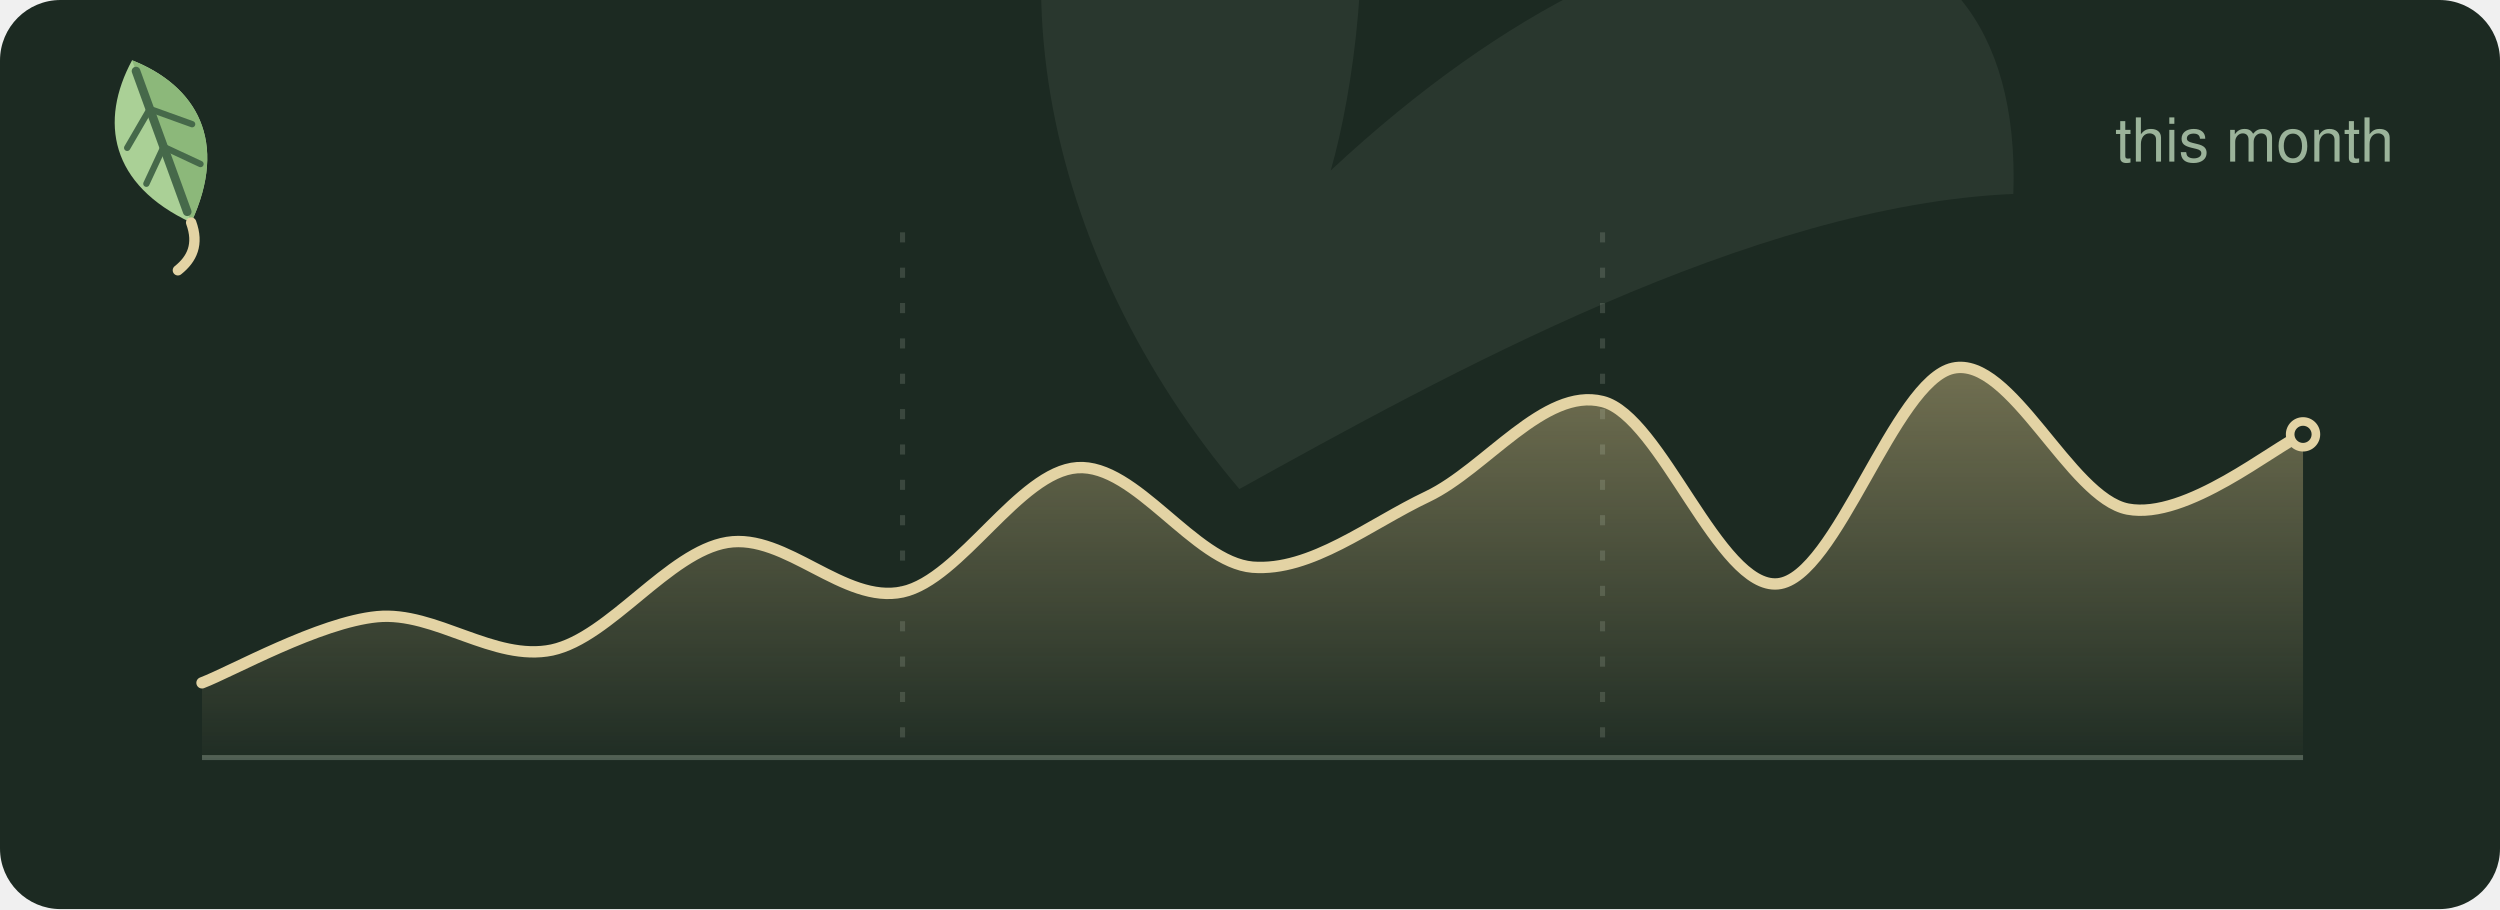
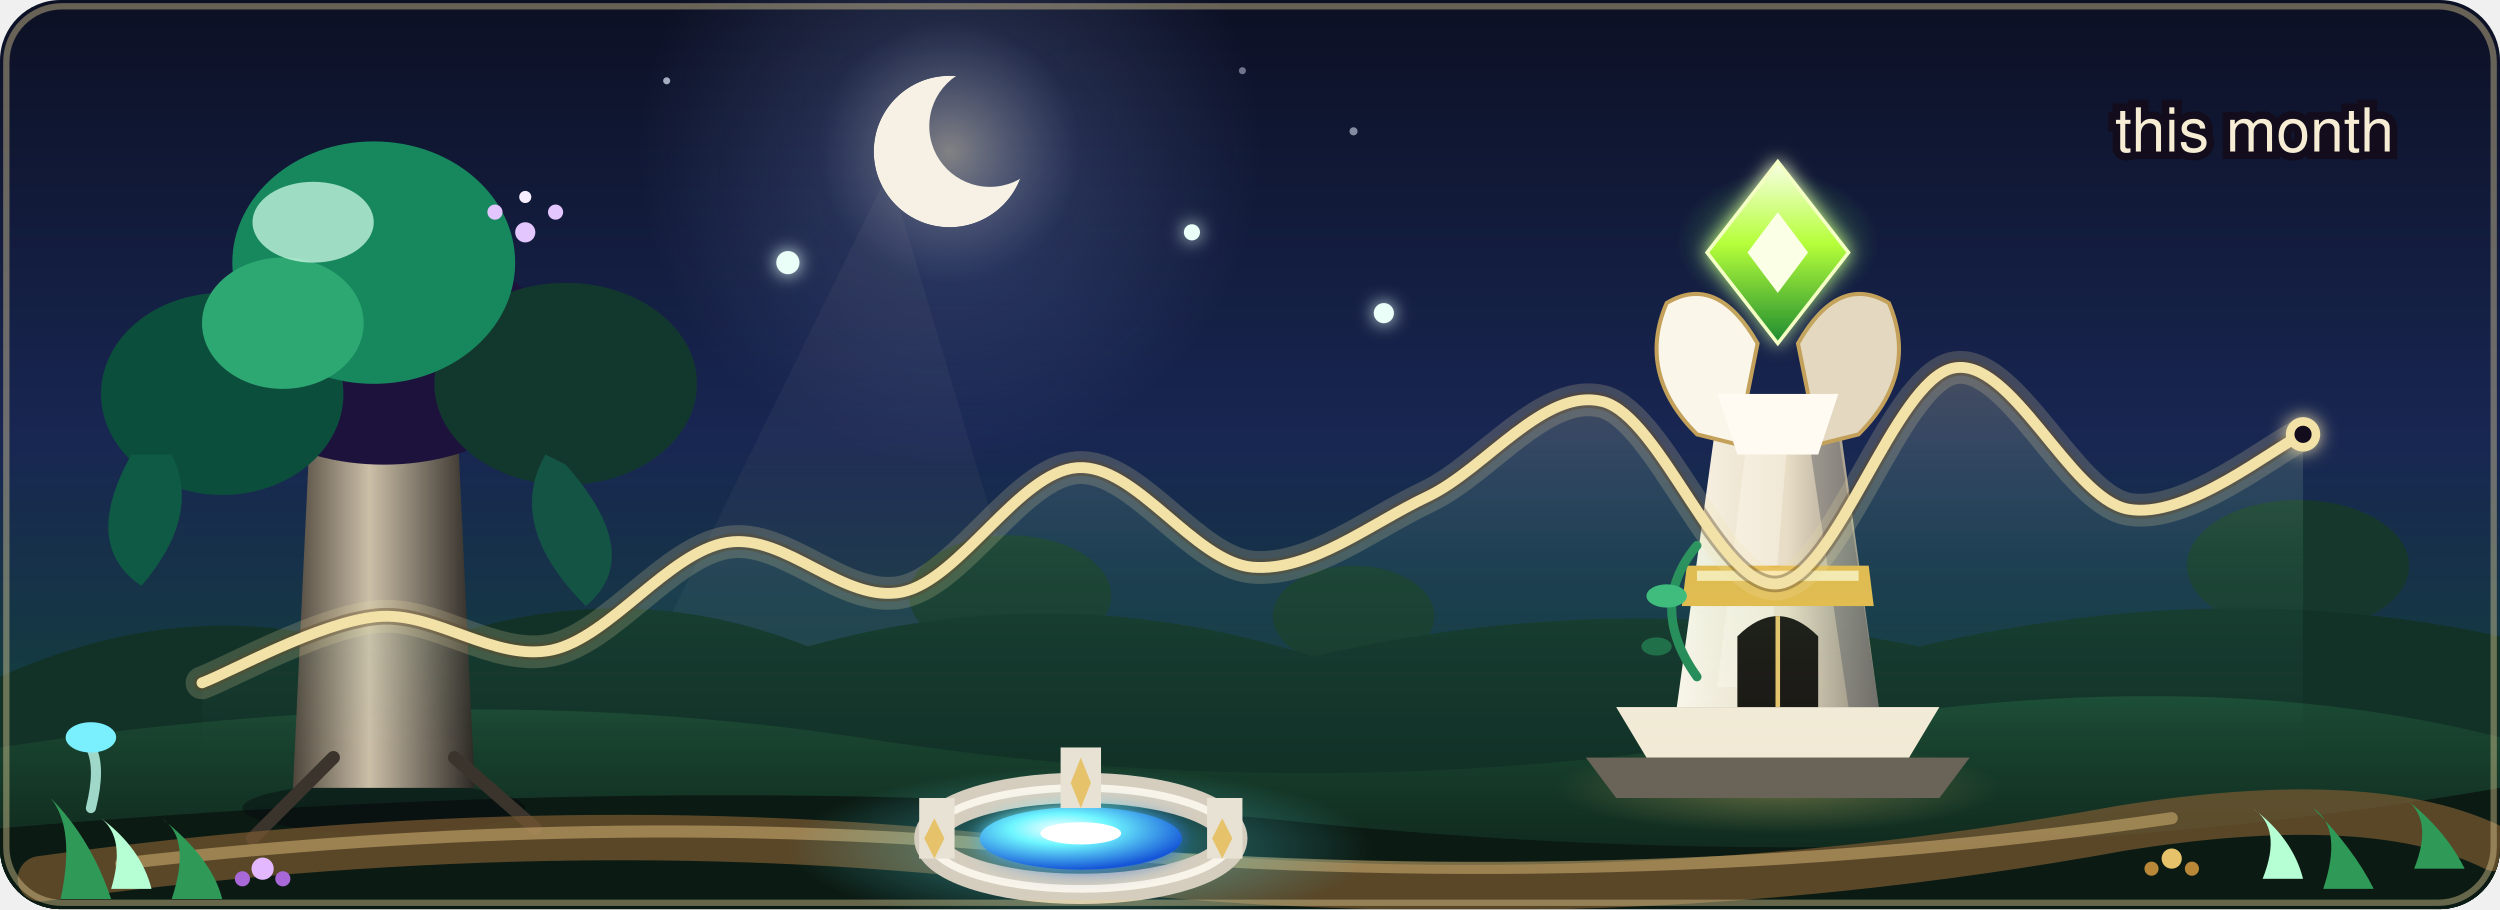
<svg xmlns="http://www.w3.org/2000/svg" width="495" height="180" viewBox="0 0 495 180" role="img" aria-labelledby="t d">
  <defs>
    <clipPath id="clip">
      <rect width="495" height="180" rx="12" />
    </clipPath>
+     <linearGradient id="sky" x1="0" y1="0" x2="0" y2="1">
+       <stop offset="0" stop-color="#0c1024" />
+       <stop offset="0.48" stop-color="#182652" />
+       <stop offset="0.76" stop-color="#143c40" />
+       <stop offset="1" stop-color="#0e261c" />
+     </linearGradient>
+     <radialGradient id="aura" cx="0.5" cy="0.5" r="0.5">
+       <stop offset="0" stop-color="#f4ecd4" stop-opacity="0.5" />
+       <stop offset="0.42" stop-color="#9eb6ff" stop-opacity="0.14" />
+       <stop offset="1" stop-color="#9eb6ff" stop-opacity="0" />
+     </radialGradient>
+     <linearGradient id="bark" x1="0" y1="0" x2="1" y2="0">
+       <stop offset="0" stop-color="#4e463c" />
+       <stop offset="0.42" stop-color="#cbbfa8" />
+       <stop offset="1" stop-color="#2c2824" />
+     </linearGradient>
+     <linearGradient id="stone" x1="0" y1="0" x2="1" y2="0">
+       <stop offset="0" stop-color="#fbf6ea" />
+       <stop offset="0.55" stop-color="#e7dcc4" />
+       <stop offset="1" stop-color="#8a8172" />
+     </linearGradient>
+     <linearGradient id="gem" x1="0" y1="0" x2="0" y2="1">
+       <stop offset="0" stop-color="#f8ffe4" />
+       <stop offset="0.45" stop-color="#b6ff3a" />
+       <stop offset="1" stop-color="#1c8a30" />
+     </linearGradient>
+     <radialGradient id="gem-glow" cx="0.5" cy="0.5" r="0.5">
+       <stop offset="0" stop-color="#d8ff6a" stop-opacity="0.85" />
+       <stop offset="0.5" stop-color="#7dff62" stop-opacity="0.2" />
+       <stop offset="1" stop-color="#7dff62" stop-opacity="0" />
+     </radialGradient>
+     <radialGradient id="well" cx="0.4" cy="0.35" r="0.65">
+       <stop offset="0" stop-color="#ffffff" />
+       <stop offset="0.38" stop-color="#6ef6ff" />
+       <stop offset="1" stop-color="#1656d8" />
+     </radialGradient>
+     <radialGradient id="well-pool" cx="0.5" cy="0.5" r="0.5">
+       <stop offset="0" stop-color="#5cefff" stop-opacity="0.5" />
+       <stop offset="1" stop-color="#5cefff" stop-opacity="0" />
+     </radialGradient>
+     <radialGradient id="tower-pool" cx="0.5" cy="0.5" r="0.5">
+       <stop offset="0" stop-color="#e6c36a" stop-opacity="0.35" />
+       <stop offset="1" stop-color="#e6c36a" stop-opacity="0" />
+     </radialGradient>
+     <linearGradient id="ground" x1="0" y1="0" x2="0" y2="1">
+       <stop offset="0" stop-color="#1b4a34" />
+       <stop offset="1" stop-color="#0c1e16" />
+     </linearGradient>
    <linearGradient id="fill" x1="0" y1="0" x2="0" y2="1">
-       <stop offset="0" stop-color="#d9c48a" stop-opacity="0.45" />
-       <stop offset="1" stop-color="#d9c48a" stop-opacity="0.02" />
+       <stop offset="0" stop-color="#f3e2a8" stop-opacity="0.22" />
+       <stop offset="0.55" stop-color="#7dffd0" stop-opacity="0.06" />
+       <stop offset="1" stop-color="#7dffd0" stop-opacity="0" />
    </linearGradient>
+     <mask id="moon">
+       <circle cx="188" cy="30" r="15" fill="#fff" />
+       <circle cx="196" cy="25" r="12" fill="#000" />
+     </mask>
+     <filter id="glow" x="-100%" y="-100%" width="300%" height="300%">
+       <feGaussianBlur stdDeviation="1.8" result="blur" />
+       <feMerge>
+         <feMergeNode in="blur" />
+         <feMergeNode in="SourceGraphic" />
+       </feMerge>
+     </filter>
  </defs>
  <g clip-path="url(#clip)">
-     <rect width="495" height="180" fill="#1c2a22" />
-     <g opacity="0.07" fill="#e4efd8" transform="translate(268 18) scale(8.2) rotate(16)">
-       <path d="M0 2 C 6 -8 14 -10 16 -2 C 10 0 4 6 0 10 C -6 6 -10 -1 -8 -8 C -2 -12 0 -2 0 2 Z" />
+     <rect width="495" height="180" fill="url(#sky)" />
+     <circle cx="188" cy="30" r="62" fill="url(#aura)" />
+     <g fill="#e4ecff">
+       <circle cx="132" cy="16" r="0.7" opacity="0.7" />
+       <circle cx="246" cy="14" r="0.7" opacity="0.45" />
+       <circle cx="268" cy="26" r="0.8" opacity="0.55" />
+     </g>
+     <circle cx="188" cy="30" r="15" fill="#f6f1e4" mask="url(#moon)" />
+     <path d="M176 34 L120 148 H210 Z" fill="#f4ecd4" opacity="0.04" />
+     <g fill="#16382c">
+       <ellipse cx="200" cy="118" rx="20" ry="12" />
+       <path d="M196 116 H205 V132 H196 Z" />
+       <ellipse cx="268" cy="122" rx="16" ry="10" />
+       <path d="M264 120 H272 V134 H264 Z" />
+       <ellipse cx="455" cy="112" rx="22" ry="13" />
+       <path d="M450 110 H460 V128 H450 Z" />
+     </g>
+     <path d="M0 134 Q40 116 78 130 Q120 112 160 128 Q210 114 260 130 Q320 116 380 128 Q440 114 495 126 V180 H0 Z" fill="#123228" />
+     <path d="M0 148 Q90 134 170 146 Q270 162 370 142 Q440 132 495 146 V180 H0 Z" fill="url(#ground)" />
+     <path d="M0 164 Q140 152 250 162 Q380 176 495 156 V180 H0 Z" fill="#0b1a12" />
+     <ellipse cx="76" cy="160" rx="28" ry="5" fill="#05060c" opacity="0.4" />
+     <path d="M62 72 H90 L94 156 H58 Z" fill="url(#bark)" />
+     <ellipse cx="76" cy="70" rx="34" ry="22" fill="#1c123c" />
+     <ellipse cx="44" cy="78" rx="24" ry="20" fill="#0c4e3c" />
+     <ellipse cx="112" cy="76" rx="26" ry="20" fill="#12382e" />
+     <ellipse cx="74" cy="52" rx="28" ry="24" fill="#17885e" />
+     <ellipse cx="56" cy="64" rx="16" ry="13" fill="#2ea872" />
+     <ellipse cx="62" cy="44" rx="12" ry="8" fill="#d8fff0" opacity="0.7" />
+     <path d="M26 90 Q16 108 28 116 Q40 102 34 90 Z" fill="#0e5a44" />
+     <path d="M112 92 Q128 110 116 120 Q100 104 108 90 Z" fill="#145444" />
+     <path d="M66 150 L50 166 M90 150 L106 164" fill="none" stroke="#3a342c" stroke-width="2.6" stroke-linecap="round" />
+     <g fill="#e4c6ff">
+       <circle cx="104" cy="46" r="2" />
+       <circle cx="110" cy="42" r="1.5" />
+       <circle cx="98" cy="42" r="1.5" />
+       <circle cx="104" cy="39" r="1.2" fill="#f7eeff" />
+     </g>
+     <ellipse cx="352" cy="156" rx="44" ry="9" fill="url(#tower-pool)" />
+     <ellipse cx="352" cy="48" rx="20" ry="14" fill="url(#gem-glow)" />
+     <path d="M314 150 H390 L384 158 H320 Z" fill="#6a6358" />
+     <path d="M320 140 H384 L378 150 H326 Z" fill="#f3ead6" />
+     <path d="M332 140 L340 82 H364 L372 140 Z" fill="url(#stone)" />
+     <path d="M340 136 L346 86 H354 L350 136 Z" fill="#fffaf0" opacity="0.4" />
+     <path d="M358 86 H364 L372 140 H366 Z" fill="#3e4652" opacity="0.35" />
+     <path d="M334 112 H370 L371 120 H333 Z" fill="#e6b84a" />
+     <path d="M336 113 H368 V115 H336 Z" fill="#fff1c2" opacity="0.85" />
+     <path d="M336 86 Q324 74 330 60 Q340 54 348 68 L344 88 Z" fill="#fbf6ea" stroke="#c4a15a" stroke-width="0.8" />
+     <path d="M368 86 Q380 74 374 60 Q364 54 356 68 L360 88 Z" fill="#e4d8c0" stroke="#c4a15a" stroke-width="0.8" />
+     <path d="M340 78 H364 L360 90 H344 Z" fill="#fffaf2" />
+     <path d="M352 32 L366 50 L352 68 L338 50 Z" fill="url(#gem)" stroke="#f4ffc4" stroke-width="0.7" filter="url(#glow)" />
+     <path d="M352 42 L358 50 L352 58 L346 50 Z" fill="#fbffe6" />
+     <path d="M344 140 V126 Q352 118 360 126 V140 Z" fill="#1a1612" />
+     <path d="M352 122 V140" fill="none" stroke="#e6c36a" stroke-width="0.9" />
+     <path d="M336 134 Q326 120 336 108" fill="none" stroke="#248a56" stroke-width="1.8" stroke-linecap="round" />
+     <ellipse cx="330" cy="118" rx="4" ry="2.3" fill="#3cb878" />
+     <ellipse cx="328" cy="128" rx="3" ry="1.8" fill="#1c6a44" />
+     <g fill="#e9fff8" filter="url(#glow)">
+       <circle cx="156" cy="52" r="2.3" />
+       <circle cx="236" cy="46" r="1.6" />
+       <circle cx="274" cy="62" r="2" />
    </g>
    <path d="M 40.0 135.2 C 45.8 133.0 63.2 123.2 74.7 122.1 C 86.2 121.0 97.8 131.1 109.3 128.7 C 120.8 126.2 132.4 109.3 144.0 107.4 C 155.6 105.5 167.1 119.7 178.7 117.2 C 190.2 114.7 201.8 93.4 213.3 92.6 C 224.9 91.8 236.4 111.3 248.0 112.3 C 259.6 113.2 271.1 103.8 282.7 98.3 C 294.2 92.8 305.8 76.6 317.3 79.5 C 328.9 82.4 340.4 116.7 352.0 115.6 C 363.6 114.5 375.1 75.4 386.7 72.9 C 398.2 70.4 409.8 98.6 421.3 100.8 C 432.9 103.0 450.2 88.5 456.0 86.0 L 456.0 150 L 40.0 150 Z" fill="url(#fill)" />
-     <line x1="178.7" y1="46" x2="178.7" y2="150" stroke="#d5e6cf" stroke-opacity="0.16" stroke-dasharray="2 5" />
-     <line x1="317.3" y1="46" x2="317.3" y2="150" stroke="#d5e6cf" stroke-opacity="0.16" stroke-dasharray="2 5" />
-     <path d="M 40.0 135.2 C 45.8 133.0 63.2 123.2 74.7 122.1 C 86.2 121.0 97.8 131.1 109.3 128.7 C 120.8 126.2 132.4 109.3 144.0 107.4 C 155.6 105.5 167.1 119.7 178.7 117.2 C 190.2 114.7 201.8 93.4 213.3 92.6 C 224.9 91.8 236.4 111.3 248.0 112.3 C 259.6 113.2 271.1 103.8 282.7 98.3 C 294.2 92.8 305.8 76.6 317.3 79.5 C 328.9 82.4 340.4 116.7 352.0 115.6 C 363.6 114.5 375.1 75.4 386.7 72.9 C 398.2 70.4 409.8 98.6 421.3 100.8 C 432.9 103.0 450.2 88.5 456.0 86.0" fill="none" stroke="#e3d3a4" stroke-width="2.25" stroke-linejoin="round" stroke-linecap="round" />
-     <line x1="40" y1="150" x2="456" y2="150" stroke="#d5e6cf" stroke-opacity="0.28" />
-     <circle cx="456.0" cy="86.0" r="3.4" fill="#e3d3a4" />
-     <circle cx="456.0" cy="86.0" r="1.7" fill="#1c2a22" />
-     <g transform="translate(32 28) rotate(-20) scale(1.14)">
-       <path d="M0 -15 C 9 -7 11 4 0 15 C -11 4 -9 -7 0 -15 Z" fill="#aad096" />
-       <path d="M0 -15 C 9 -7 11 4 0 15 Z" fill="#8cb87a" />
-       <g fill="none" stroke="#46694a" stroke-linecap="round">
-         <path d="M0 -13 V 13" stroke-width="1.5" />
-         <path d="M0 -6 L 6 -1 M0 -6 L -6 -1 M0 1 L 5 6 M0 1 L -5 6" stroke-width="1.1" />
-       </g>
-       <path d="M0 15 C 0 19 -2 21 -5 22" fill="none" stroke="#e3d3a4" stroke-width="1.8" stroke-linecap="round" />
+     <path d="M 40.0 135.2 C 45.8 133.0 63.2 123.2 74.7 122.1 C 86.2 121.0 97.8 131.1 109.3 128.7 C 120.8 126.2 132.4 109.3 144.0 107.4 C 155.6 105.5 167.1 119.7 178.7 117.2 C 190.2 114.7 201.8 93.4 213.3 92.6 C 224.9 91.8 236.4 111.3 248.0 112.3 C 259.6 113.2 271.1 103.8 282.7 98.3 C 294.2 92.8 305.8 76.6 317.3 79.5 C 328.9 82.4 340.4 116.7 352.0 115.6 C 363.6 114.5 375.1 75.4 386.7 72.9 C 398.2 70.4 409.8 98.6 421.3 100.8 C 432.9 103.0 450.2 88.5 456.0 86.0" fill="none" stroke="#f3e2a8" stroke-width="6.5" stroke-opacity="0.2" stroke-linejoin="round" stroke-linecap="round" />
+     <path d="M 40.0 135.2 C 45.8 133.0 63.2 123.2 74.7 122.1 C 86.2 121.0 97.8 131.1 109.3 128.7 C 120.8 126.2 132.4 109.3 144.0 107.4 C 155.6 105.5 167.1 119.7 178.7 117.2 C 190.2 114.7 201.8 93.4 213.3 92.6 C 224.9 91.8 236.4 111.3 248.0 112.3 C 259.6 113.2 271.1 103.8 282.7 98.3 C 294.2 92.8 305.8 76.6 317.3 79.5 C 328.9 82.4 340.4 116.7 352.0 115.6 C 363.6 114.5 375.1 75.4 386.7 72.9 C 398.2 70.4 409.8 98.6 421.3 100.8 C 432.9 103.0 450.2 88.5 456.0 86.0" fill="none" stroke="#5c4524" stroke-width="3.3" stroke-opacity="0.4" stroke-linejoin="round" stroke-linecap="round" />
+     <path d="M 40.0 135.2 C 45.8 133.0 63.2 123.2 74.7 122.1 C 86.2 121.0 97.8 131.1 109.3 128.7 C 120.8 126.2 132.4 109.3 144.0 107.4 C 155.6 105.5 167.1 119.7 178.7 117.2 C 190.2 114.7 201.8 93.4 213.3 92.6 C 224.9 91.8 236.4 111.3 248.0 112.3 C 259.6 113.2 271.1 103.8 282.7 98.3 C 294.2 92.8 305.8 76.6 317.3 79.5 C 328.9 82.4 340.4 116.7 352.0 115.6 C 363.6 114.5 375.1 75.4 386.7 72.9 C 398.2 70.4 409.8 98.6 421.3 100.8 C 432.9 103.0 450.2 88.5 456.0 86.0" fill="none" stroke="#f3e2a8" stroke-width="2.15" stroke-linejoin="round" stroke-linecap="round" />
+     <circle cx="456.0" cy="86.0" r="3.4" fill="#f3e2a8" filter="url(#glow)" />
+     <circle cx="456.0" cy="86.0" r="1.7" fill="#120c1c" />
+     <path d="M8 174 Q110 160 200 170 Q310 184 420 164 Q470 156 494 168" fill="none" stroke="#7a5a32" stroke-width="9" stroke-linecap="round" opacity="0.7" />
+     <path d="M24 171 Q120 160 206 168 Q320 178 430 162" fill="none" stroke="#d4b072" stroke-width="2.4" stroke-linecap="round" opacity="0.55" />
+     <ellipse cx="214" cy="168" rx="58" ry="16" fill="url(#well-pool)" />
+     <ellipse cx="214" cy="166" rx="30" ry="10" fill="none" stroke="#d5cebf" stroke-width="6" />
+     <ellipse cx="214" cy="166" rx="30" ry="10" fill="none" stroke="#f8f4ea" stroke-width="1.5" />
+     <ellipse cx="214" cy="166" rx="20" ry="6.2" fill="url(#well)" filter="url(#glow)" />
+     <ellipse cx="214" cy="165" rx="8" ry="2.2" fill="#ffffff" />
+     <g fill="#e8e2d4">
+       <path d="M210 148 H218 V160 H210 Z" />
+       <path d="M182 158 H189 V170 H182 Z" />
+       <path d="M239 158 H246 V170 H239 Z" />
    </g>
-     <text x="474" y="32" fill="#9bb39a" font-family="Segoe UI, Helvetica, Arial, sans-serif" font-size="12" text-anchor="end">this month</text>
+     <g fill="#e6c36a">
+       <path d="M214 150 L216 155 L214 160 L212 155 Z" />
+       <path d="M185 162 L187 166 L185 170 L183 166 Z" />
+       <path d="M242 162 L244 166 L242 170 L240 166 Z" />
+     </g>
+     <g fill="#2f9a58">
+       <path d="M12 178 Q15 164 10 158 Q18 166 22 178 Z" />
+       <path d="M34 178 Q38 166 32 162 Q42 170 44 178 Z" />
+       <path d="M460 176 Q464 164 458 160 Q466 168 470 176 Z" />
+       <path d="M478 172 Q482 162 476 158 Q484 164 488 172 Z" />
+     </g>
+     <g fill="#b6ffd4">
+       <path d="M22 176 Q25 166 20 162 Q28 168 30 176 Z" />
+       <path d="M448 174 Q452 164 446 160 Q454 166 456 174 Z" />
+     </g>
+     <g>
+       <circle cx="52" cy="172" r="2.2" fill="#e4b8ff" />
+       <circle cx="48" cy="174" r="1.5" fill="#a868d8" />
+       <circle cx="56" cy="174" r="1.5" fill="#a868d8" />
+       <circle cx="430" cy="170" r="2" fill="#e6c36a" />
+       <circle cx="426" cy="172" r="1.4" fill="#b88838" />
+       <circle cx="434" cy="172" r="1.4" fill="#b88838" />
+     </g>
+     <path d="M18 160 Q20 152 18 148" fill="none" stroke="#9fd8c8" stroke-width="2" stroke-linecap="round" />
+     <ellipse cx="18" cy="146" rx="5" ry="3" fill="#7af0ff" />
+     <rect x="1.25" y="1.25" width="492.5" height="177.5" rx="11" fill="none" stroke="#e6d39a" stroke-opacity="0.42" stroke-width="1.25" />
+     <text x="474" y="30" fill="#f6edd4" stroke="#120c1c" stroke-width="3" paint-order="stroke" font-family="Segoe UI, Helvetica, Arial, sans-serif" font-size="12" text-anchor="end">this month</text>
  </g>
</svg>
